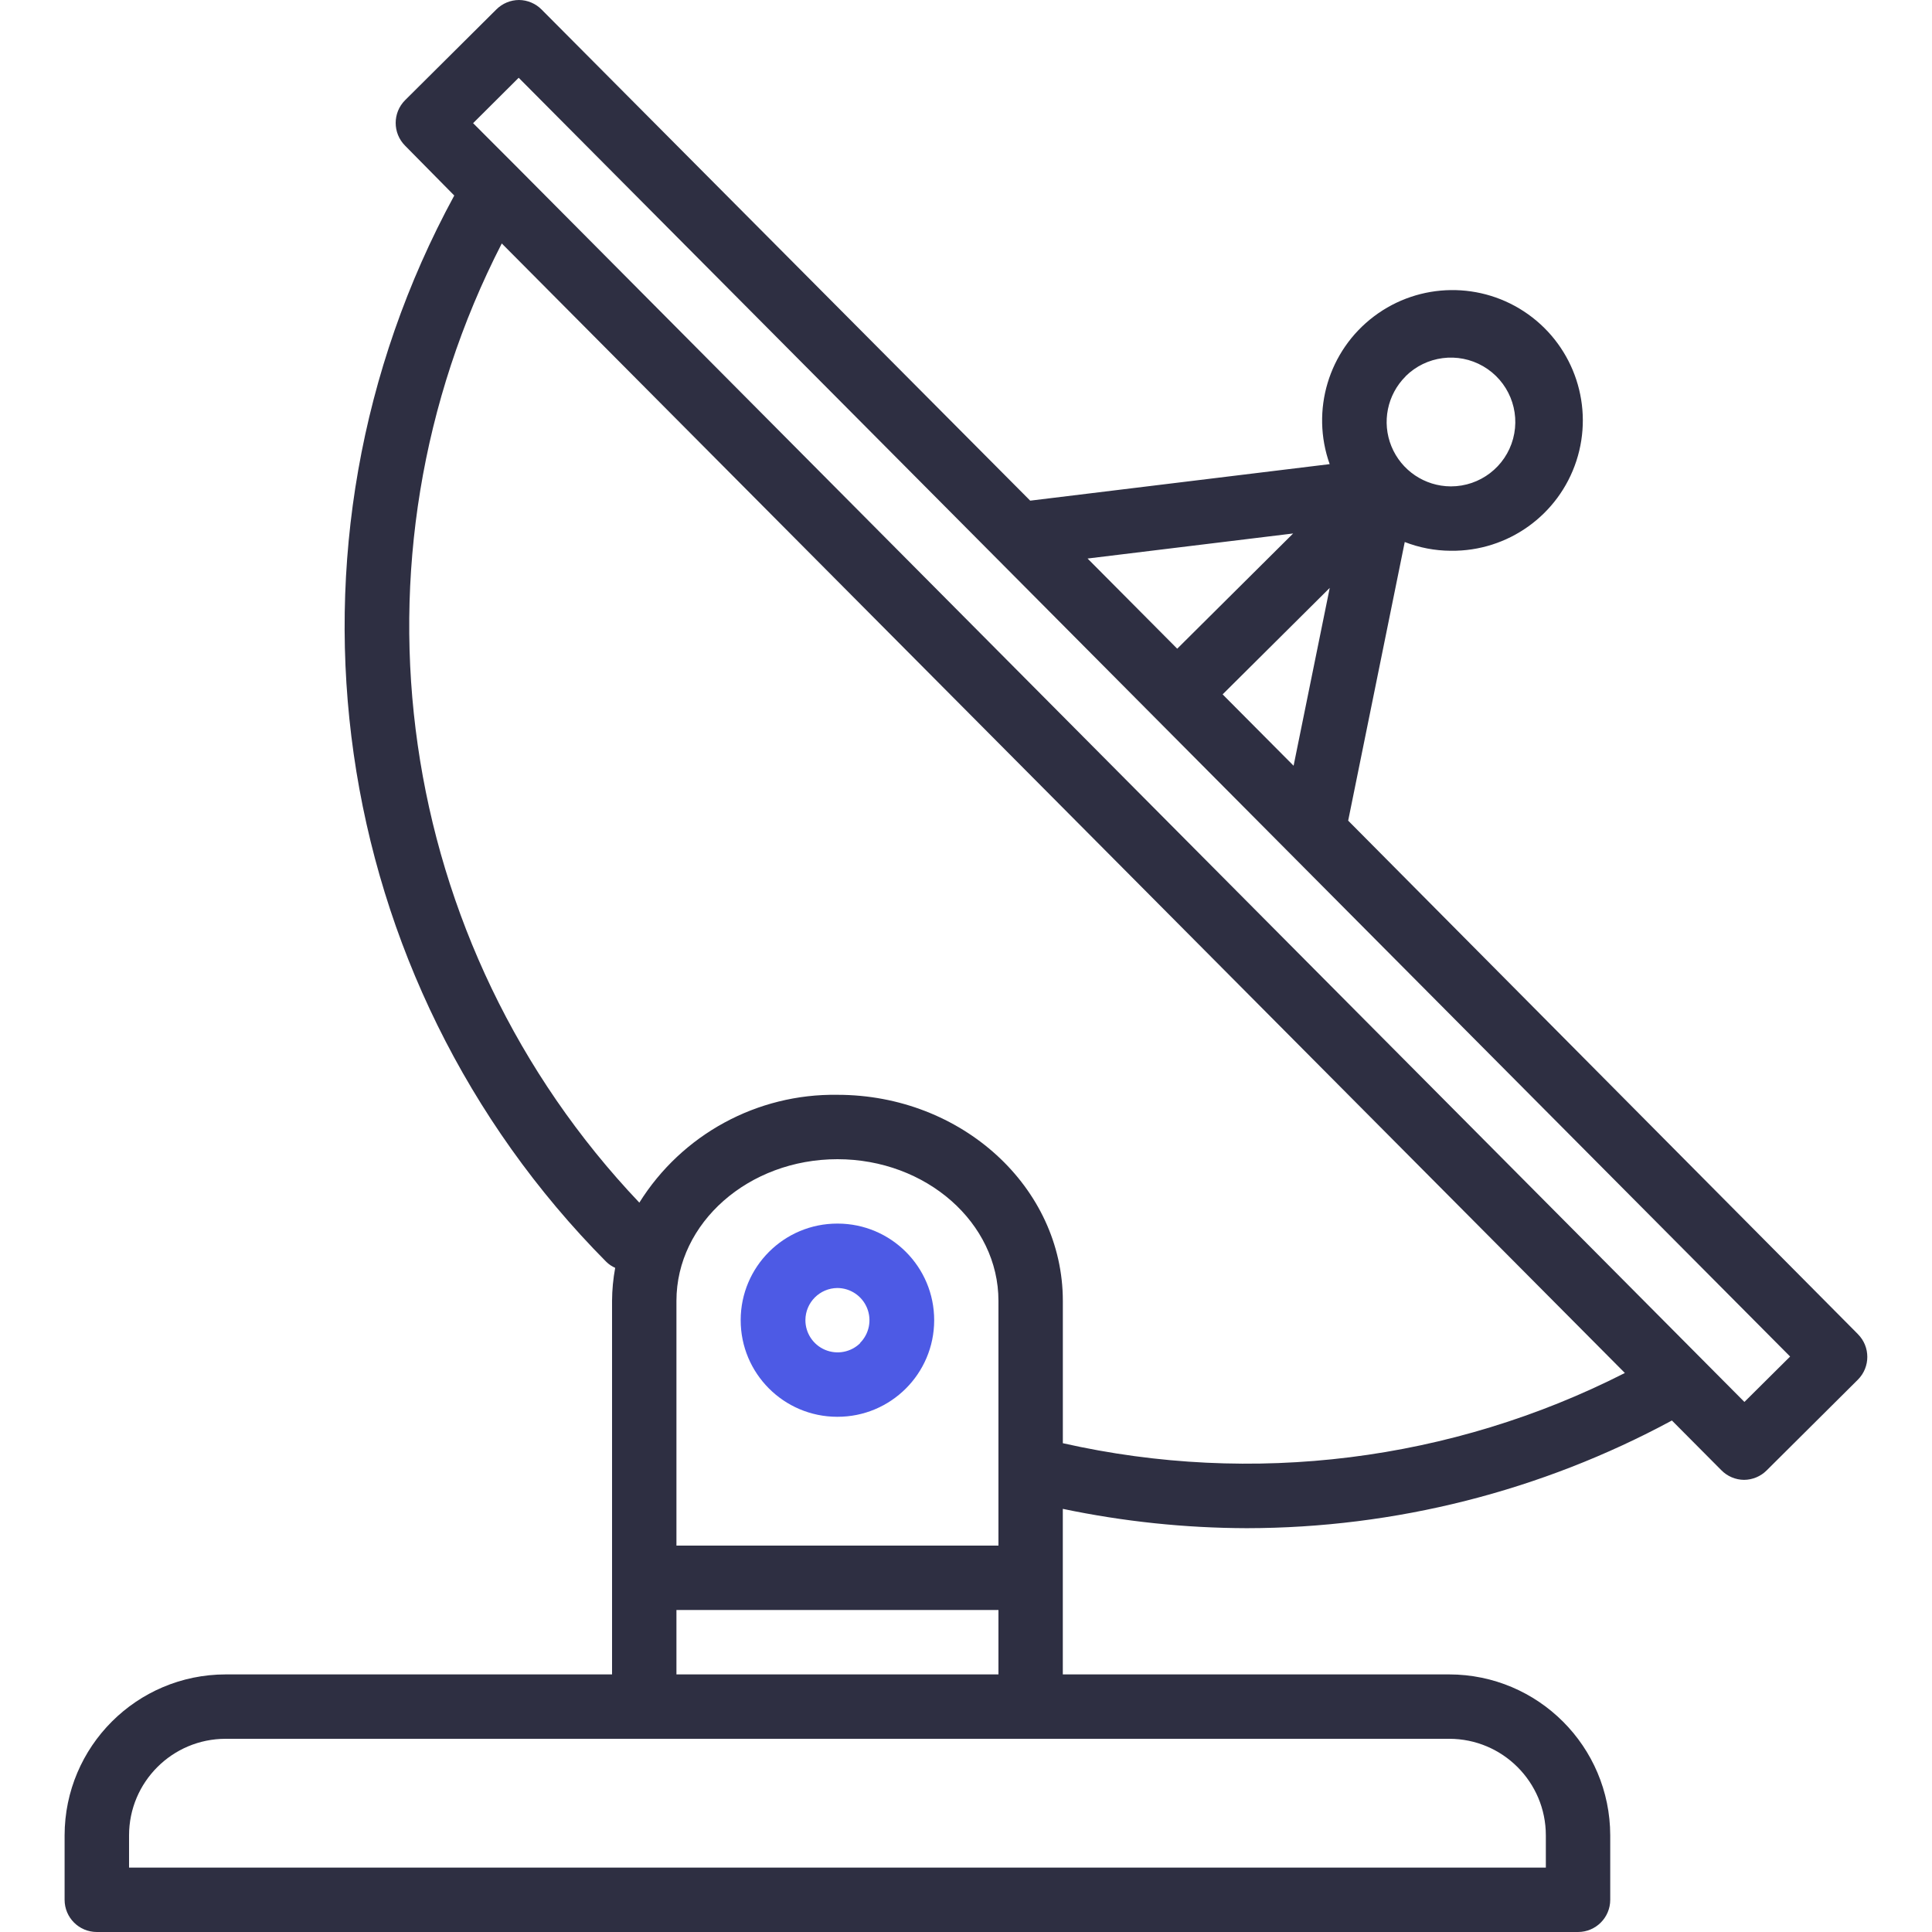
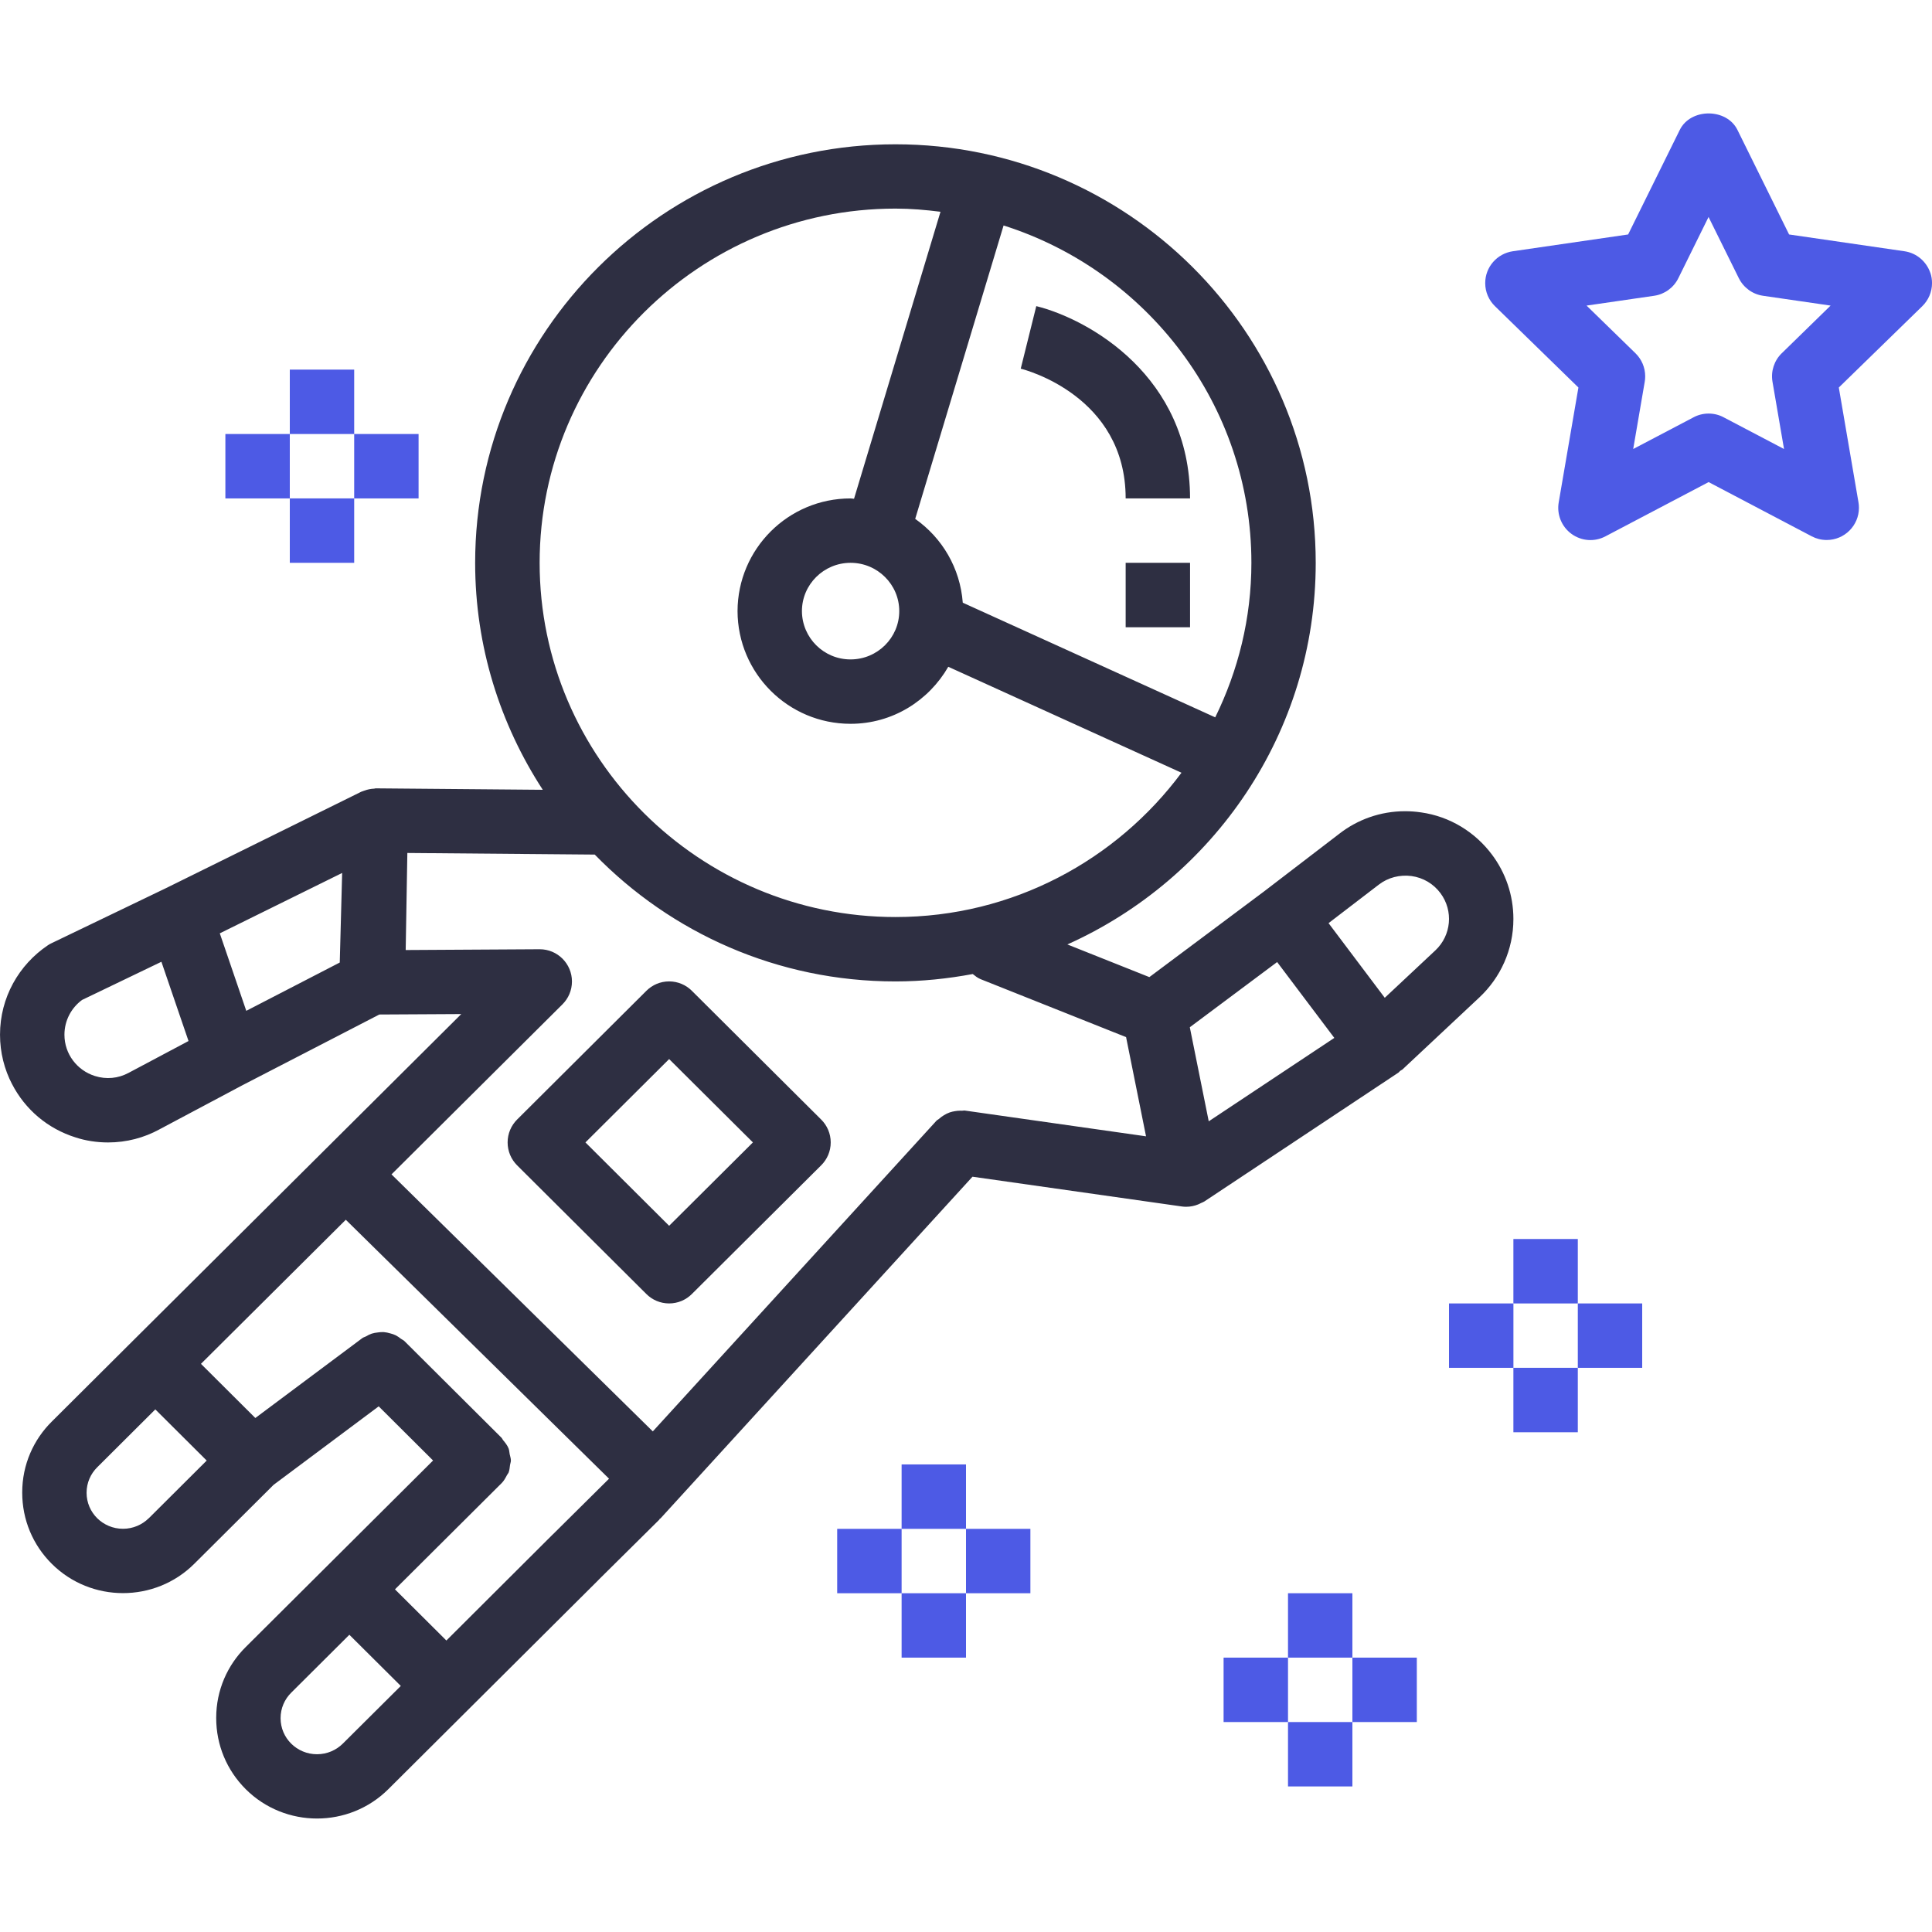
- <svg xmlns="http://www.w3.org/2000/svg" width="64" height="64" fill="none">
-   <path fill="#2E2F42" d="M61.546 44.195 44.66 27.185l1.874-9.23c.484.188.998.287 1.517.29h.013a4.318 4.318 0 1 0-4.017-2.87l-9.92 1.21L17.945.32a1.066 1.066 0 0 0-.753-.32c-.28.001-.548.113-.747.31L13.42 3.318a1.067 1.067 0 0 0 0 1.509l1.628 1.65a29.885 29.885 0 0 0 5.04 35.327c.084.081.183.147.291.195a6.192 6.192 0 0 0-.104 1.094v12.374h-12.8A5.34 5.34 0 0 0 2.14 60.8v2.133c0 .59.478 1.067 1.067 1.067h49.067c.589 0 1.067-.478 1.067-1.067V60.8a5.34 5.34 0 0 0-5.334-5.333h-12.8v-5.484c2.005.42 4.048.635 6.097.64a29.699 29.699 0 0 0 14.08-3.567l1.637 1.646c.198.202.469.318.753.32.28-.002.548-.113.746-.31l3.025-3.009a1.067 1.067 0 0 0 0-1.508ZM46.56 12.466a2.133 2.133 0 1 1 1.503 3.646h-.006a2.133 2.133 0 0 1-1.493-3.646h-.004Zm-2.511 7.01-1.197 5.89-2.351-2.364 3.548-3.527Zm-1.212-1.804-3.84 3.817-2.97-2.987 6.81-.83ZM48.008 57.6a3.2 3.2 0 0 1 3.2 3.2v1.067H4.275V60.8a3.2 3.2 0 0 1 3.2-3.2h40.533Zm-14.933-4.267v2.134H22.408v-2.134h10.667ZM22.408 51.2v-8.107c0-2.587 2.393-4.693 5.333-4.693 2.941 0 5.334 2.106 5.334 4.693V51.2H22.408Zm12.8-3.392v-4.715c0-3.764-3.35-6.826-7.466-6.826a7.6 7.6 0 0 0-6.563 3.572 27.739 27.739 0 0 1-4.557-31.774l37.204 37.417a27.642 27.642 0 0 1-18.618 2.326Zm22.578-1.367-1.503-1.512L17.181 5.591 15.672 4.08l1.51-1.504 15.87 15.96c.007 0 .011.013.019.019L59.3 44.937l-1.514 1.504Z" />
-   <path fill="#4D5AE5" d="M27.751 40.533h-.01a3.2 3.2 0 0 0-.01 6.4h.01a3.2 3.2 0 0 0 .01-6.4Zm.747 3.957a1.067 1.067 0 0 1-1.818-.762 1.068 1.068 0 0 1 1.061-1.061 1.067 1.067 0 0 1 .747 1.823h.01Z" />
+ <svg xmlns="http://www.w3.org/2000/svg" version="1.1" width="1024" height="1024" viewBox="0 0 1024 1024">
+   <g id="icomoon-ignore">
+ </g>
+   <path fill="#4d5ae5" d="M1023.168 144.768c-2.040-6.11-7.271-10.621-13.666-11.588l-0.094-0.012-61.152-8.896-27.36-55.392c-5.728-11.68-24.848-11.68-30.592 0l-27.36 55.392-61.12 8.896c-8.319 1.229-14.631 8.319-14.631 16.883 0 4.79 1.975 9.12 5.155 12.218l0.004 0.004 44.24 43.12-10.448 60.896c-1.088 6.4 1.536 12.864 6.784 16.688 5.312 3.856 12.24 4.336 17.984 1.296l54.688-28.752 54.688 28.752c2.292 1.22 5.013 1.936 7.9 1.936 9.437 0 17.088-7.651 17.088-17.088 0-1-0.086-1.981-0.251-2.934l0.015 0.102-10.432-60.896 44.256-43.12c3.179-3.111 5.15-7.445 5.15-12.239 0-1.881-0.304-3.692-0.864-5.386l0.035 0.121zM944.352 187.232c-4 3.904-5.856 9.568-4.896 15.104l6.112 35.648-32.016-16.816c-2.304-1.243-5.043-1.973-7.952-1.973s-5.648 0.73-8.043 2.018l0.091-0.045-32.016 16.816 6.112-35.648c0.155-0.864 0.243-1.858 0.243-2.873 0-4.793-1.973-9.125-5.152-12.228l-0.003-0.003-25.92-25.264 35.808-5.2c5.568-0.8 10.368-4.304 12.848-9.344l16-32.416 16.032 32.416c2.496 5.040 7.296 8.544 12.864 9.344l35.792 5.2-25.888 25.264zM836.272 656.704h-34.144v34.144h34.144v-34.144zM836.272 724.976h-34.144v34.144h34.144v-34.16z" />
+   <path fill="#4d5ae5" d="M870.4 690.848h-34.128v34.128h34.128v-34.128zM802.144 690.848h-34.144v34.128h34.144v-34.128zM716.8 844.448h-34.128v34.128h34.128v-34.128zM716.8 912.72h-34.128v34.128h34.128v-34.128zM750.944 878.576h-34.144v34.144h34.144v-34.16z" />
+   <path fill="#4d5ae5" d="M682.672 878.576h-34.144v34.144h34.144v-34.16zM512 776.176h-34.128v34.144h34.128v-34.16zM512 844.448h-34.128v34.128h34.128v-34.128zM546.128 810.32h-34.128v34.128h34.128v-34.128zM477.872 810.32h-34.144v34.128h34.144v-34.128zM187.728 195.904h-34.128v34.128h34.128v-34.128zM187.728 264.16h-34.128v34.144h34.128v-34.128zM221.856 230.032h-34.128v34.144h34.128v-34.144zM153.6 230.032h-34.144v34.144h34.144v-34.144z" />
+   <path fill="#2e2f42" d="M790.88 453.104c-8.957-12.052-22.357-20.368-37.732-22.526l-0.3-0.034c-2.441-0.371-5.257-0.583-8.123-0.583-13.149 0-25.255 4.464-34.885 11.959l0.128-0.096-40.064 30.704-60.72 45.36-43.456-17.312c77.472-34.752 131.632-112.256 131.632-202.24 0-122.336-99.92-221.856-222.752-221.856s-222.768 99.52-222.768 221.856c0 44.336 13.248 85.568 35.84 120.272l-88.608-0.768c-0.272 0-0.48 0.144-0.752 0.16-1.8 0.077-3.494 0.429-5.075 1.013l0.115-0.037c-0.416 0.16-0.832 0.24-1.232 0.432-0.192 0.080-0.4 0.096-0.608 0.208l-103.488 51.088-60.592 29.152c-0.776 0.349-1.438 0.723-2.061 1.149l0.045-0.029c-15.41 10.357-25.415 27.724-25.415 47.427 0 9.492 2.322 18.441 6.428 26.312l-0.149-0.315c7.040 13.728 19.040 23.84 33.792 28.464 5.137 1.685 11.049 2.657 17.189 2.657 9.86 0 19.135-2.507 27.221-6.918l-0.298 0.149 44.416-23.616 72.448-37.424 43.424-0.24-174.144 173.28c0 0.032-0.032 0.032-0.048 0.048l-42.832 42.656c-9.683 9.571-15.68 22.853-15.68 37.536 0 0.056 0 0.112 0 0.169v-0.009c0 14.24 5.552 27.632 15.68 37.712 10.4 10.352 24.064 15.52 37.728 15.52 13.696 0 27.344-5.168 37.76-15.52l42.064-41.872 55.712-41.6 28.816 28.704-99.264 98.832c-9.683 9.571-15.68 22.853-15.68 37.536 0 0.051 0 0.101 0 0.152v-0.008c0 14.24 5.568 27.632 15.68 37.728 10.4 10.336 24.080 15.52 37.76 15.52 13.664 0 27.36-5.184 37.76-15.52l111.424-110.928c0-0.032 0-0.048 0.032-0.064l32.304-32-0.128-0.112c0.208-0.208 0.496-0.272 0.704-0.496l165.312-181.056 111.072 15.792c0.651 0.089 1.404 0.14 2.168 0.14 2.245 0 4.387-0.439 6.345-1.237l-0.113 0.041c0.56-0.208 1.056-0.48 1.6-0.752 0.608-0.304 1.248-0.48 1.824-0.864l102.832-68.272c0.384-0.256 0.576-0.656 0.944-0.944 0.4-0.32 0.912-0.448 1.28-0.8l40.704-38.128c11.112-10.416 18.035-25.185 18.035-41.57 0-12.81-4.231-24.632-11.372-34.145l0.106 0.147zM68.16 568.64c-5.536 2.976-11.84 3.568-17.856 1.664-9.431-2.968-16.151-11.633-16.151-21.868 0-7.547 3.654-14.24 9.289-18.408l0.062-0.044 42.048-20.224 10.112 29.584 4.256 12.416-31.76 16.88zM180.080 510.16l-49.552 25.6-8.16-23.904-5.872-17.168 64.848-32-1.264 47.472zM663.264 298.304c0 29.392-7.008 57.12-19.168 81.904l-133.808-60.768c-1.389-18.407-10.952-34.328-25.030-44.291l-0.186-0.125 46.848-155.52c76.080 24.176 131.344 95.152 131.344 178.784zM286.016 298.304c0-103.52 84.624-187.744 188.624-187.744 8.096 0 16 0.688 23.84 1.68l-45.824 152.112c-0.608 0-1.2-0.176-1.824-0.176-0.010 0-0.021 0-0.032 0-33.019 0-59.797 26.722-59.888 59.719v0.009c0.091 33.006 26.869 59.728 59.888 59.728 0.011 0 0.023 0 0.034 0h-0.002c22.224 0 41.424-12.256 51.776-30.224l123.6 56.16c-34.4 46.288-89.44 76.48-151.568 76.48-104 0-188.624-84.24-188.624-187.744zM476.624 323.904c0 14.112-11.584 25.6-25.792 25.6-0.019 0-0.042 0-0.064 0-14.164 0-25.655-11.446-25.728-25.593v-0.007c0-14.112 11.568-25.6 25.792-25.6s25.792 11.488 25.792 25.6zM78.864 804.672c-3.515 3.471-8.347 5.615-13.68 5.615-5.317 0-10.137-2.131-13.65-5.586l0.003 0.003c-3.486-3.445-5.646-8.226-5.646-13.512s2.159-10.067 5.644-13.51l0.002-0.002 30.784-30.672 27.232 27.12-30.672 30.56zM181.712 924.144c-3.515 3.484-8.354 5.638-13.696 5.638-5.326 0-10.153-2.14-13.666-5.608l0.002 0.002c-3.483-3.447-5.639-8.228-5.639-13.512s2.156-10.065 5.637-13.51l0.002-0.002 30.816-30.688 27.264 27.12-30.72 30.56zM293.136 813.152l-0.064 0.032-56.48 56.32-27.248-27.12 56.432-56.192s0.032 0 0.048-0.032c1.28-1.28 2.080-2.816 2.88-4.32 0.208-0.448 0.64-0.832 0.832-1.28 0.528-1.328 0.608-2.736 0.8-4.128 0.112-0.784 0.448-1.52 0.448-2.32 0-1.136-0.4-2.24-0.64-3.376-0.208-1.024-0.208-2.080-0.592-3.056-0.64-1.6-1.76-3.024-2.928-4.4-0.32-0.384-0.432-0.864-0.8-1.216h-0.016l-0.032-0.064-51.424-51.2c-0.544-0.544-1.248-0.768-1.856-1.232-0.813-0.67-1.725-1.281-2.695-1.797l-0.089-0.043c-0.849-0.406-1.846-0.763-2.883-1.017l-0.109-0.023c-0.957-0.303-2.077-0.529-3.232-0.635l-0.064-0.005c-0.195-0.008-0.424-0.013-0.653-0.013-0.842 0-1.669 0.063-2.478 0.184l0.091-0.011c-1.238 0.113-2.375 0.339-3.465 0.672l0.121-0.032c-1.154 0.414-2.147 0.9-3.075 1.479l0.067-0.039c-0.64 0.352-1.36 0.48-1.952 0.912l-56.752 42.368-28.816-28.704 76.768-76.368 139.52 137.248-29.664 29.408zM511.328 588.608c-0.48-0.064-0.96 0.128-1.44 0.096-0.248-0.013-0.539-0.021-0.831-0.021-1.007 0-1.992 0.089-2.95 0.26l0.101-0.015c-0.976 0.16-1.904 0.352-2.832 0.672-1.183 0.428-2.202 0.935-3.151 1.542l0.063-0.038c-0.96 0.576-1.824 1.2-2.656 1.968-0.416 0.352-0.912 0.528-1.28 0.928l-150.352 164.672-138.496-136.224 90.656-90.176c3.081-3.090 4.986-7.355 4.986-12.064 0-9.437-7.651-17.088-17.088-17.088-0.015 0-0.030 0-0.044 0h0.002l-70.992 0.416 0.88-51.44 99.328 0.848c40.434 41.494 96.864 67.232 159.305 67.232 0.036 0 0.072 0 0.108 0h-0.006c14 0 27.648-1.44 40.944-3.92 1.28 1.024 2.544 2.064 4.16 2.72l77.104 30.72 10.576 52.576-96.096-13.664zM640.656 594.32l-10.032-49.856 46.288-34.56 30.304 40.208-66.56 44.208zM760.768 503.728l-26.816 25.12-29.792-39.568 26.608-20.384c4.96-3.84 11.216-5.376 17.36-4.576 6.192 0.864 11.648 4.096 15.36 9.088 6.944 9.344 5.76 22.368-2.72 30.32z" />
+   <path fill="#2e2f42" d="M435.264 593.408l-68.576-68.272c-3.084-3.074-7.34-4.975-12.040-4.975s-8.956 1.901-12.040 4.976l-68.56 68.272c-3.089 3.101-4.999 7.38-4.999 12.104s1.91 9.003 5 12.105l-0.001-0.001 68.56 68.256c3.084 3.074 7.34 4.975 12.040 4.975s8.956-1.901 12.040-4.976l68.576-68.256c3.109-3.093 5.033-7.374 5.033-12.104s-1.924-9.011-5.032-12.103l-0.001-0.001zM354.656 649.696l-44.368-44.192 44.368-44.176 44.4 44.176-44.4 44.192zM549.248 162.272l-8.24 33.136c2.272 0.56 55.616 14.464 55.616 68.768h34.128c0-64.544-53.296-94.896-81.488-101.92zM630.752 298.304h-34.128v34.144h34.128v-34.144z" />
</svg>
